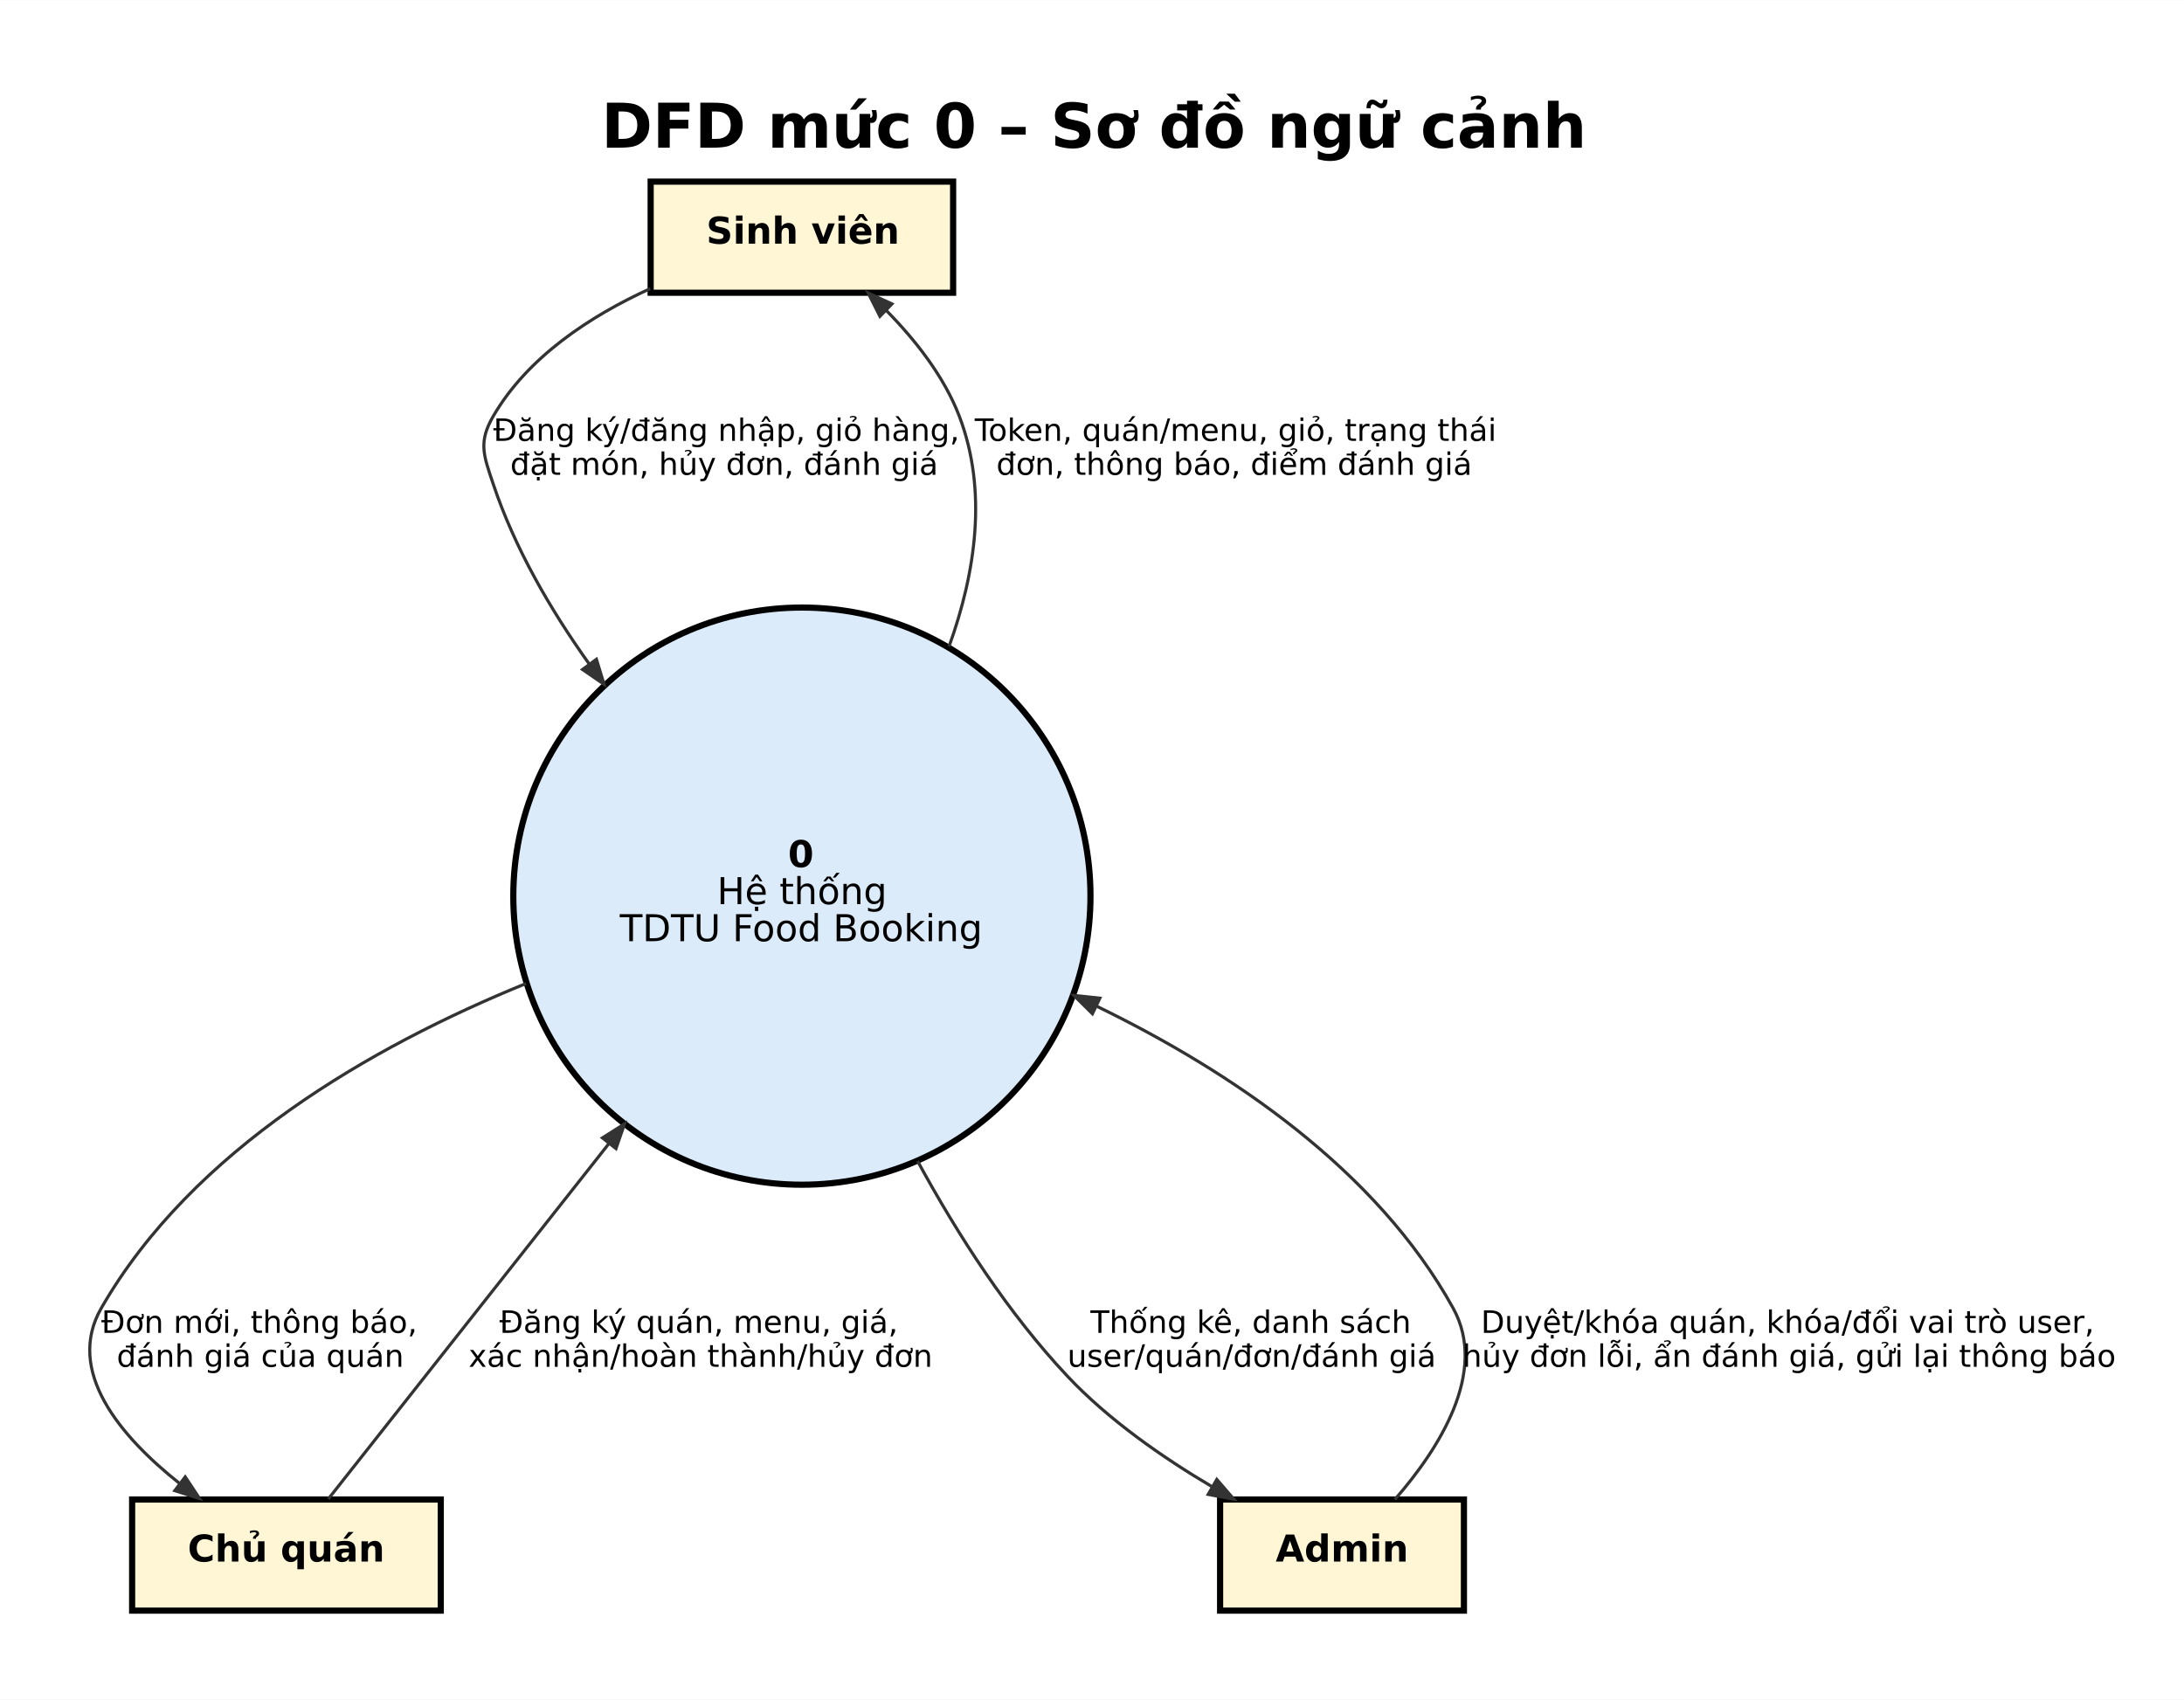
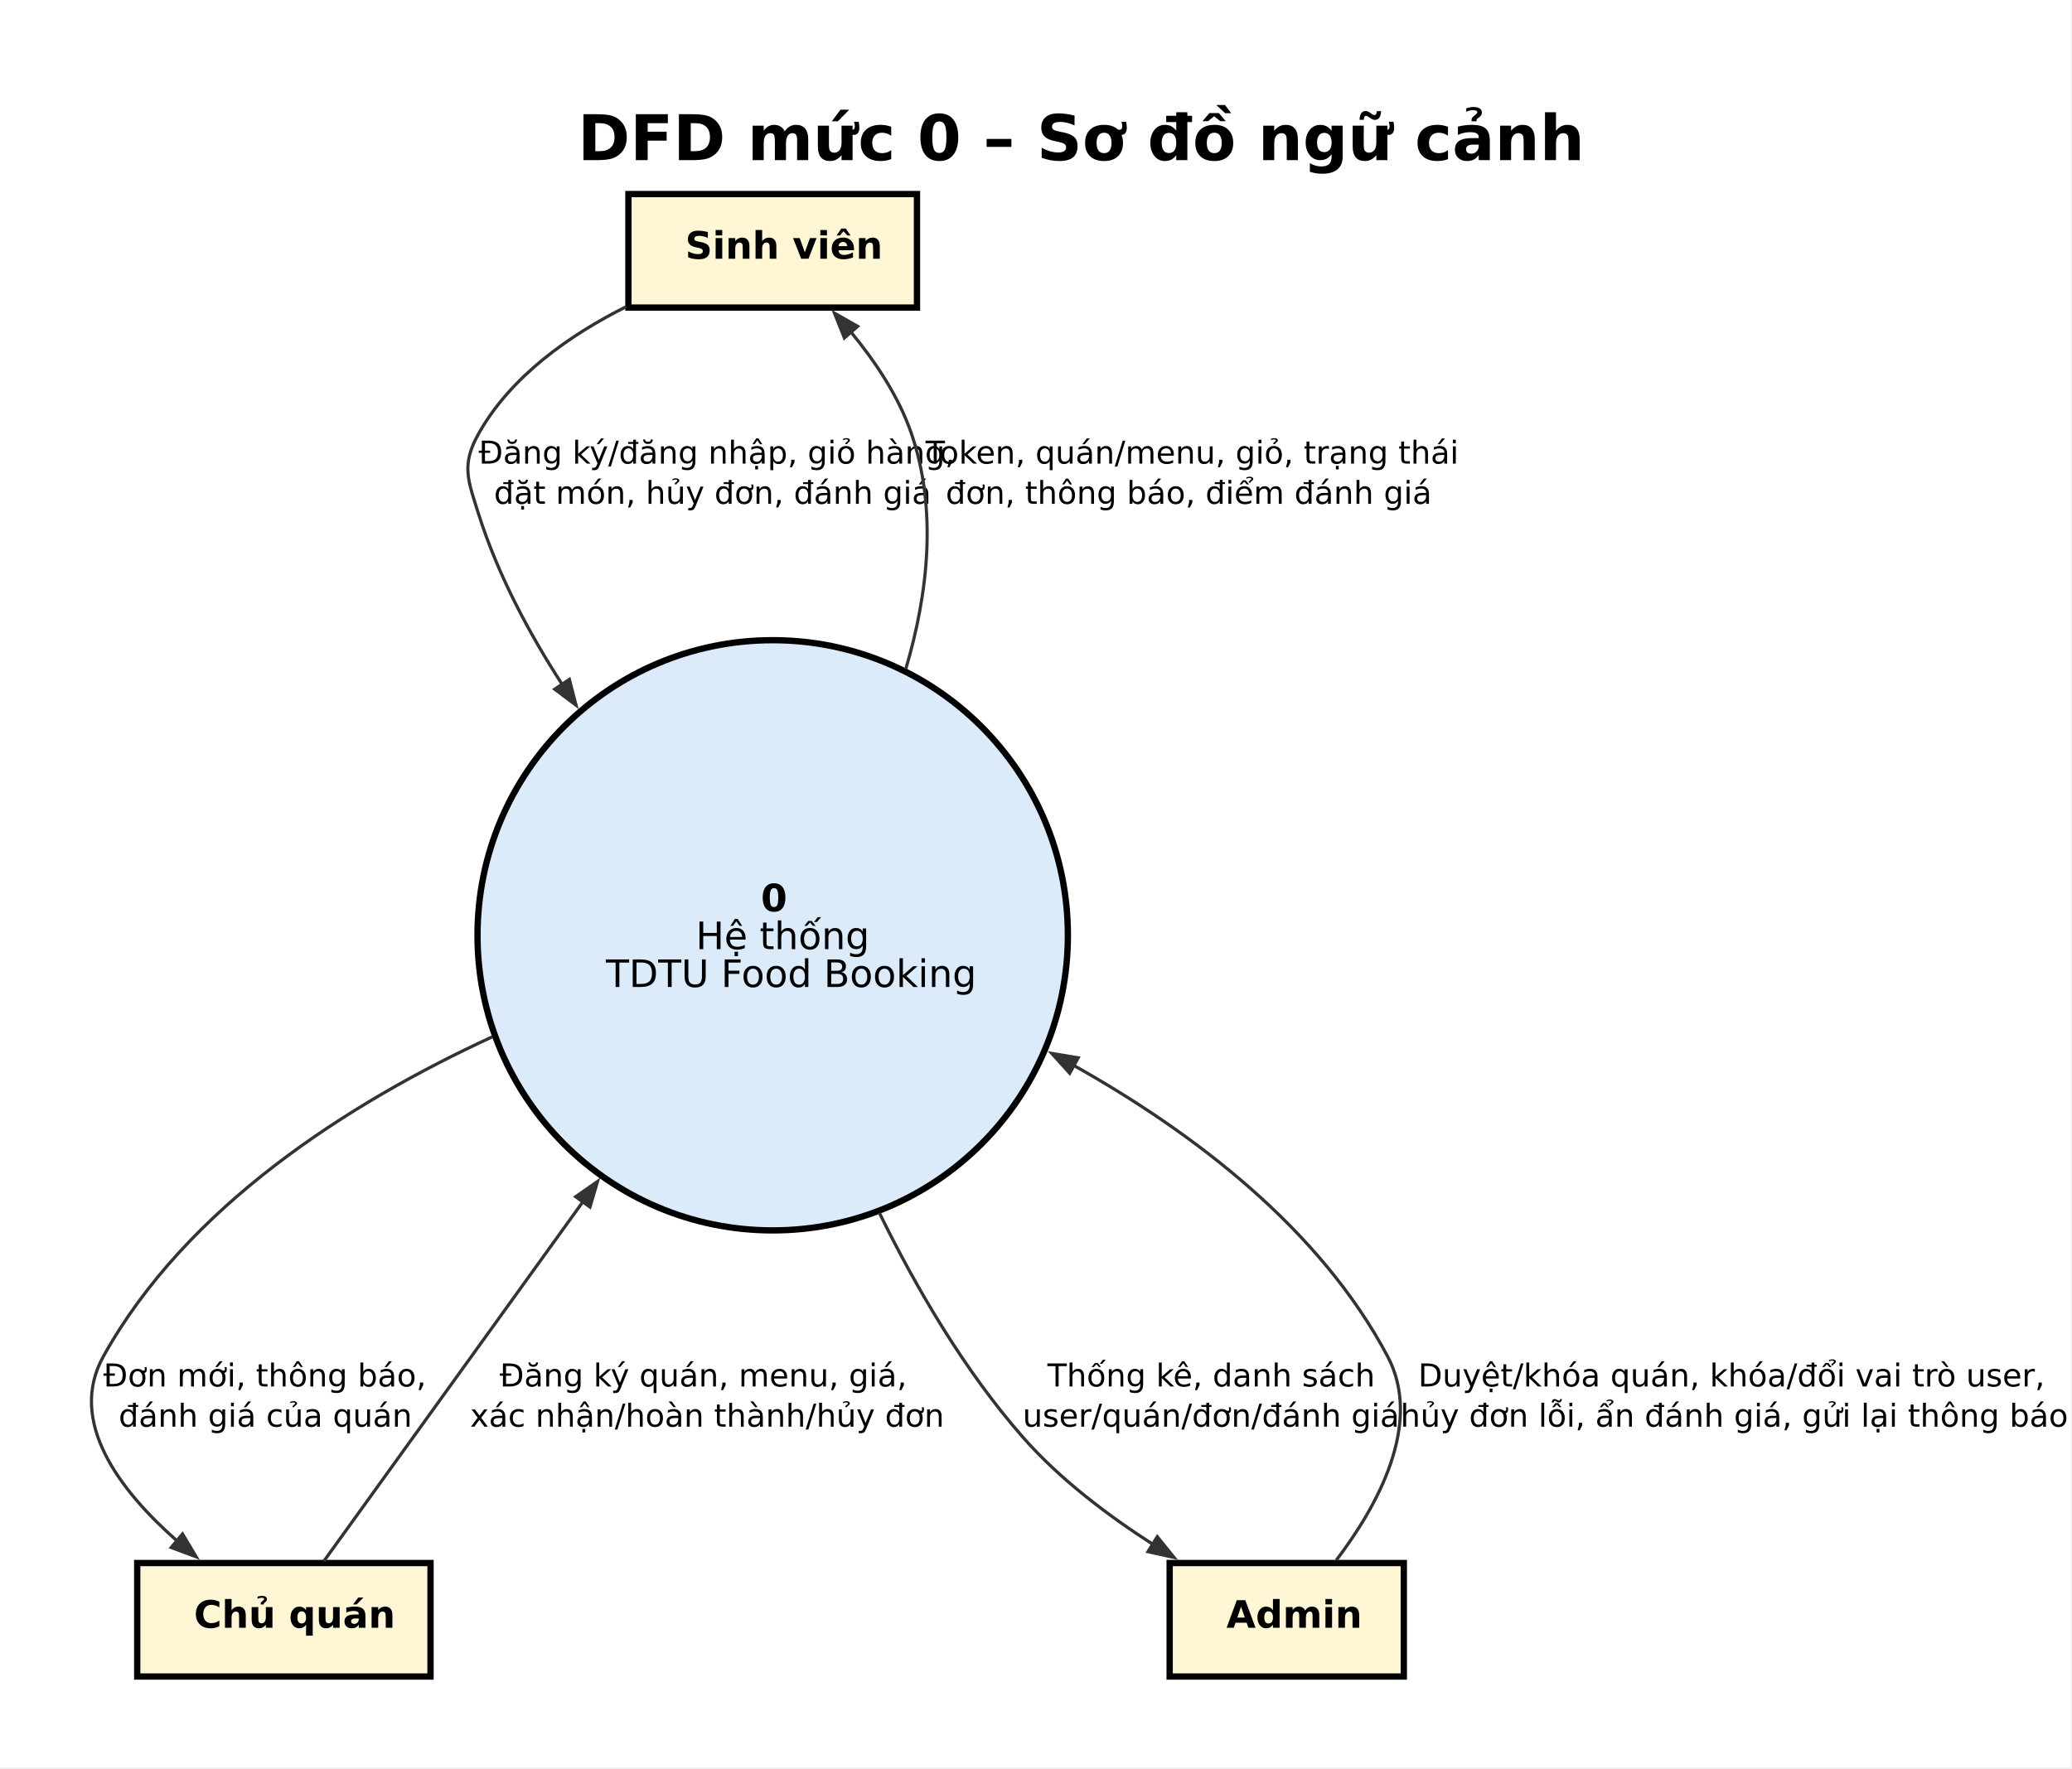
- <svg xmlns="http://www.w3.org/2000/svg" width="708pt" height="551pt" viewBox="0.00 0.00 707.61 550.60">
-   <g id="graph0" class="graph" transform="scale(1 1) rotate(0) translate(28.8 521.8)">
-     <polygon fill="white" stroke="transparent" points="-28.8,28.8 -28.8,-521.8 678.81,-521.8 678.81,28.8 -28.8,28.8" />
-     <text text-anchor="start" x="166" y="-474" font-family="DejaVu Sans" font-weight="bold" font-size="20.00">DFD mức 0 – Sơ đồ ngữ cảnh</text>
+ <svg xmlns="http://www.w3.org/2000/svg" width="657pt" height="561pt" viewBox="0.00 0.00 657.00 561.00">
+   <g id="graph0" class="graph" transform="scale(1 1) rotate(0) translate(28.8 531.75)">
+     <polygon fill="white" stroke="none" points="-28.8,28.8 -28.8,-531.75 627.8,-531.75 627.8,28.8 -28.8,28.8" />
+     <text xml:space="preserve" text-anchor="start" x="154.37" y="-480.95" font-family="DejaVu Sans" font-weight="bold" font-size="20.00">DFD mức 0 – Sơ đồ ngữ cảnh</text>
    <g id="node1" class="node">
-       <polygon fill="#fff6d6" stroke="black" stroke-width="2" points="280.01,-463 182.01,-463 182.01,-427 280.01,-427 280.01,-463" />
-       <text text-anchor="start" x="200.01" y="-442.9" font-family="DejaVu Sans" font-weight="bold" font-size="12.00">Sinh viên</text>
+       <polygon fill="#fff6d6" stroke="black" stroke-width="2" points="261.96,-470.2 170.46,-470.2 170.46,-434.2 261.96,-434.2 261.96,-470.2" />
+       <text xml:space="preserve" text-anchor="start" x="188.46" y="-449.68" font-family="DejaVu Sans" font-weight="bold" font-size="12.00">Sinh viên</text>
    </g>
    <g id="node4" class="node">
-       <ellipse fill="#dcebfa" stroke="black" stroke-width="2" cx="231.01" cy="-231.5" rx="93.5" ry="93.5" />
-       <text text-anchor="start" x="226.51" y="-240.9" font-family="DejaVu Sans" font-weight="bold" font-size="12.00">0</text>
-       <text text-anchor="start" x="203.51" y="-228.9" font-family="DejaVu Sans" font-size="12.00">Hệ thống</text>
-       <text text-anchor="start" x="172.01" y="-216.9" font-family="DejaVu Sans" font-size="12.00">TDTU Food Booking</text>
+       <ellipse fill="#dcebfa" stroke="black" stroke-width="2" cx="216.21" cy="-235.1" rx="93.6" ry="93.6" />
+       <text xml:space="preserve" text-anchor="start" x="212.46" y="-242.7" font-family="DejaVu Sans" font-weight="bold" font-size="12.00">0</text>
+       <text xml:space="preserve" text-anchor="start" x="191.83" y="-230.7" font-family="DejaVu Sans" font-size="12.00">Hệ thống</text>
+       <text xml:space="preserve" text-anchor="start" x="163.33" y="-218.7" font-family="DejaVu Sans" font-size="12.00">TDTU Food Booking</text>
    </g>
    <g id="edge1" class="edge">
-       <path fill="none" stroke="#333333" d="M181.83,-428.31C162.43,-419.44 142.15,-406.18 131.01,-387 126.1,-378.55 127.9,-374.27 131.01,-365 137.9,-344.43 149.38,-324.51 162.16,-306.63" />
-       <polygon fill="#333333" stroke="#333333" points="164.44,-308.24 166.92,-300.13 159.93,-304.93 164.44,-308.24" />
-       <text text-anchor="start" x="131.01" y="-379" font-family="DejaVu Sans" font-size="10.00">Đăng ký/đăng nhập, giỏ hàng,</text>
-       <text text-anchor="start" x="136.51" y="-368" font-family="DejaVu Sans" font-size="10.00">đặt món, hủy đơn, đánh giá</text>
+       <path fill="none" stroke="#333333" d="M169.78,-434.49C151.82,-425.49 133.17,-412.4 122.96,-394.2 117.42,-384.31 119.54,-379.51 122.96,-368.7 128.92,-349.85 138.63,-331.36 149.59,-314.46" />
+       <polygon fill="#333333" stroke="#333333" points="151.74,-316.27 153.86,-308.07 147.09,-313.16 151.74,-316.27" />
+       <text xml:space="preserve" text-anchor="start" x="122.96" y="-384.7" font-family="DejaVu Sans" font-size="10.00">Đăng ký/đăng nhập, giỏ hàng,</text>
+       <text xml:space="preserve" text-anchor="start" x="127.83" y="-371.95" font-family="DejaVu Sans" font-size="10.00">đặt món, hủy đơn, đánh giá</text>
    </g>
    <g id="node2" class="node">
-       <polygon fill="#fff6d6" stroke="black" stroke-width="2" points="114.01,-36 14.01,-36 14.01,0 114.01,0 114.01,-36" />
-       <text text-anchor="start" x="32.01" y="-15.9" font-family="DejaVu Sans" font-weight="bold" font-size="12.00">Chủ quán</text>
+       <polygon fill="#fff6d6" stroke="black" stroke-width="2" points="107.71,-36 14.71,-36 14.71,0 107.71,0 107.71,-36" />
+       <text xml:space="preserve" text-anchor="start" x="32.71" y="-15.47" font-family="DejaVu Sans" font-weight="bold" font-size="12.00">Chủ quán</text>
    </g>
    <g id="edge3" class="edge">
-       <path fill="none" stroke="#333333" d="M77.56,-36.17C97.31,-61.17 135.25,-109.22 168.46,-151.29" />
-       <polygon fill="#333333" stroke="#333333" points="166.38,-153.17 173.54,-157.71 170.78,-149.7 166.38,-153.17" />
-       <text text-anchor="start" x="133.01" y="-90" font-family="DejaVu Sans" font-size="10.00">Đăng ký quán, menu, giá,</text>
-       <text text-anchor="start" x="123.01" y="-79" font-family="DejaVu Sans" font-size="10.00">xác nhận/hoàn thành/hủy đơn</text>
+       <path fill="none" stroke="#333333" d="M73.88,-36.58C91.83,-61.5 125.87,-108.73 156.15,-150.76" />
+       <polygon fill="#333333" stroke="#333333" points="153.73,-152.18 160.68,-157.04 158.27,-148.91 153.73,-152.18" />
+       <text xml:space="preserve" text-anchor="start" x="129.64" y="-92" font-family="DejaVu Sans" font-size="10.00">Đăng ký quán, menu, giá,</text>
+       <text xml:space="preserve" text-anchor="start" x="120.27" y="-79.25" font-family="DejaVu Sans" font-size="10.00">xác nhận/hoàn thành/hủy đơn</text>
    </g>
    <g id="node3" class="node">
-       <polygon fill="#fff6d6" stroke="black" stroke-width="2" points="445.51,-36 366.51,-36 366.51,0 445.51,0 445.51,-36" />
-       <text text-anchor="start" x="384.51" y="-15.9" font-family="DejaVu Sans" font-weight="bold" font-size="12.00">Admin</text>
+       <polygon fill="#fff6d6" stroke="black" stroke-width="2" points="416.33,-36 342.08,-36 342.08,0 416.33,0 416.33,-36" />
+       <text xml:space="preserve" text-anchor="start" x="360.08" y="-15.47" font-family="DejaVu Sans" font-weight="bold" font-size="12.00">Admin</text>
    </g>
    <g id="edge5" class="edge">
-       <path fill="none" stroke="#333333" d="M423.13,-36.01C437.32,-52.27 453.46,-77.29 442.01,-98 417.18,-142.91 370.05,-174.65 326.62,-195.78" />
-       <polygon fill="#333333" stroke="#333333" points="325.15,-193.38 319.12,-199.35 327.55,-198.44 325.15,-193.38" />
-       <text text-anchor="start" x="451.01" y="-90" font-family="DejaVu Sans" font-size="10.00">Duyệt/khóa quán, khóa/đổi vai trò user,</text>
-       <text text-anchor="start" x="445.01" y="-79" font-family="DejaVu Sans" font-size="10.00">hủy đơn lỗi, ẩn đánh giá, gửi lại thông báo</text>
+       <path fill="none" stroke="#333333" d="M394.93,-36.91C407.9,-53.98 422.49,-80.18 411.21,-101.5 389.75,-142.04 349.73,-172.49 311.5,-193.92" />
+       <polygon fill="#333333" stroke="#333333" points="310.39,-191.34 304.71,-197.63 313.07,-196.25 310.39,-191.34" />
+       <text xml:space="preserve" text-anchor="start" x="420.87" y="-92" font-family="DejaVu Sans" font-size="10.00">Duyệt/khóa quán, khóa/đổi vai trò user,</text>
+       <text xml:space="preserve" text-anchor="start" x="415.25" y="-79.25" font-family="DejaVu Sans" font-size="10.00">hủy đơn lỗi, ẩn đánh giá, gửi lại thông báo</text>
    </g>
    <g id="edge2" class="edge">
-       <path fill="none" stroke="#333333" d="M278.69,-312.39C287.39,-336.53 291.18,-362.99 282.01,-387 277.06,-399.94 267.68,-411.8 258.29,-421.32" />
-       <polygon fill="#333333" stroke="#333333" points="256.29,-419.35 252.49,-426.92 260.18,-423.38 256.29,-419.35" />
-       <text text-anchor="start" x="287.01" y="-379" font-family="DejaVu Sans" font-size="10.00">Token, quán/menu, giỏ, trạng thái</text>
-       <text text-anchor="start" x="294.01" y="-368" font-family="DejaVu Sans" font-size="10.00">đơn, thông báo, điểm đánh giá</text>
+       <path fill="none" stroke="#333333" d="M258.4,-319.52C265.57,-343.78 268.39,-370.2 260.21,-394.2 256.2,-405.96 248.67,-417.19 240.95,-426.52" />
+       <polygon fill="#333333" stroke="#333333" points="238.94,-424.56 235.79,-432.43 243.16,-428.24 238.94,-424.56" />
+       <text xml:space="preserve" text-anchor="start" x="264.7" y="-384.7" font-family="DejaVu Sans" font-size="10.00">Token, quán/menu, giỏ, trạng thái</text>
+       <text xml:space="preserve" text-anchor="start" x="271.07" y="-371.95" font-family="DejaVu Sans" font-size="10.00">đơn, thông báo, điểm đánh giá</text>
    </g>
    <g id="edge4" class="edge">
-       <path fill="none" stroke="#333333" d="M141.63,-203.19C91.62,-182.81 33.55,-149.44 4.01,-98 -7.7,-77.6 10.15,-56.49 29.37,-41.22" />
-       <polygon fill="#333333" stroke="#333333" points="31.21,-43.34 35.89,-36.28 27.82,-38.88 31.21,-43.34" />
-       <text text-anchor="start" x="4.01" y="-90" font-family="DejaVu Sans" font-size="10.00">Đơn mới, thông báo,</text>
-       <text text-anchor="start" x="9.01" y="-79" font-family="DejaVu Sans" font-size="10.00">đánh giá của quán</text>
+       <path fill="none" stroke="#333333" d="M127.31,-202.91C81.72,-181.86 30.35,-149.1 3.96,-101.5 -7.46,-80.91 9.11,-59.08 27.31,-43.05" />
+       <polygon fill="#333333" stroke="#333333" points="29.07,-45.23 33.42,-37.96 25.48,-40.93 29.07,-45.23" />
+       <text xml:space="preserve" text-anchor="start" x="3.96" y="-92" font-family="DejaVu Sans" font-size="10.00">Đơn mới, thông báo,</text>
+       <text xml:space="preserve" text-anchor="start" x="8.83" y="-79.25" font-family="DejaVu Sans" font-size="10.00">đánh giá của quán</text>
    </g>
    <g id="edge6" class="edge">
-       <path fill="none" stroke="#333333" d="M268.5,-145.65C281.66,-121.48 297.98,-96.24 317.01,-76 330.3,-61.86 347.81,-49.67 363.78,-40.23" />
-       <polygon fill="#333333" stroke="#333333" points="365.44,-42.51 370.98,-36.1 362.65,-37.65 365.44,-42.51" />
-       <text text-anchor="start" x="324.51" y="-90" font-family="DejaVu Sans" font-size="10.00">Thống kê, danh sách</text>
-       <text text-anchor="start" x="317.01" y="-79" font-family="DejaVu Sans" font-size="10.00">user/quán/đơn/đánh giá</text>
+       <path fill="none" stroke="#333333" d="M250.01,-147.11C262.06,-122.51 277.26,-96.79 295.46,-76 307.09,-62.71 322.48,-51.08 336.89,-41.85" />
+       <polygon fill="#333333" stroke="#333333" points="338.15,-44.36 343.48,-37.77 335.21,-39.6 338.15,-44.36" />
+       <text xml:space="preserve" text-anchor="start" x="303.33" y="-92" font-family="DejaVu Sans" font-size="10.00">Thống kê, danh sách</text>
+       <text xml:space="preserve" text-anchor="start" x="295.46" y="-79.25" font-family="DejaVu Sans" font-size="10.00">user/quán/đơn/đánh giá</text>
    </g>
  </g>
</svg>
